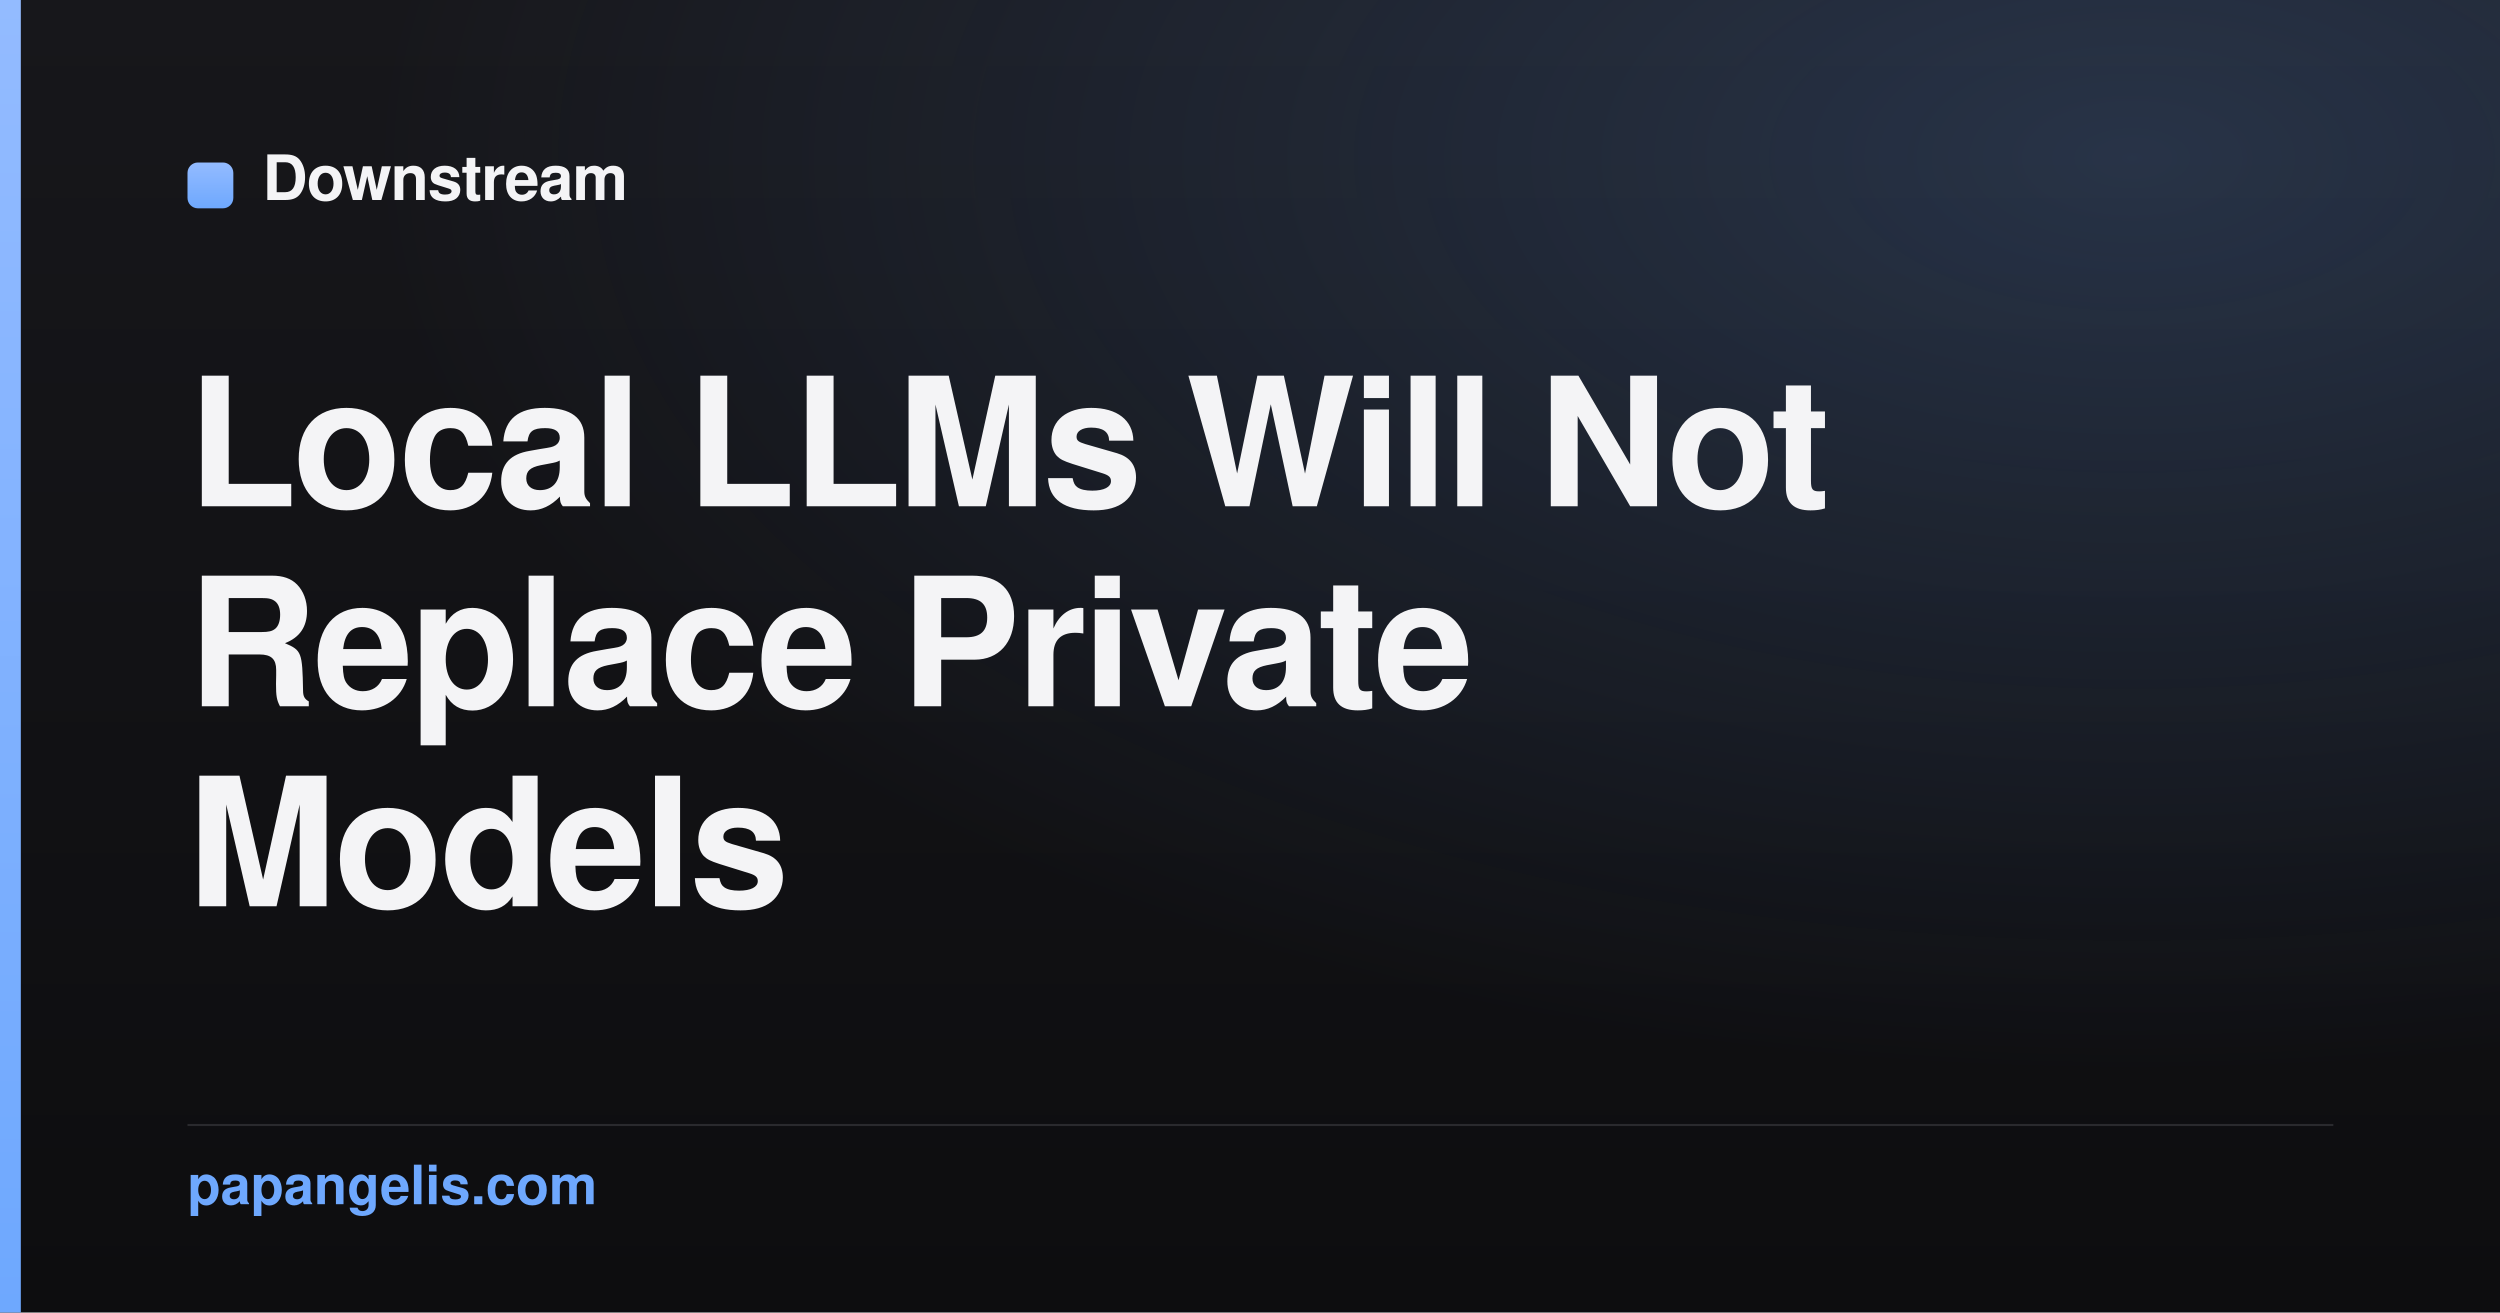
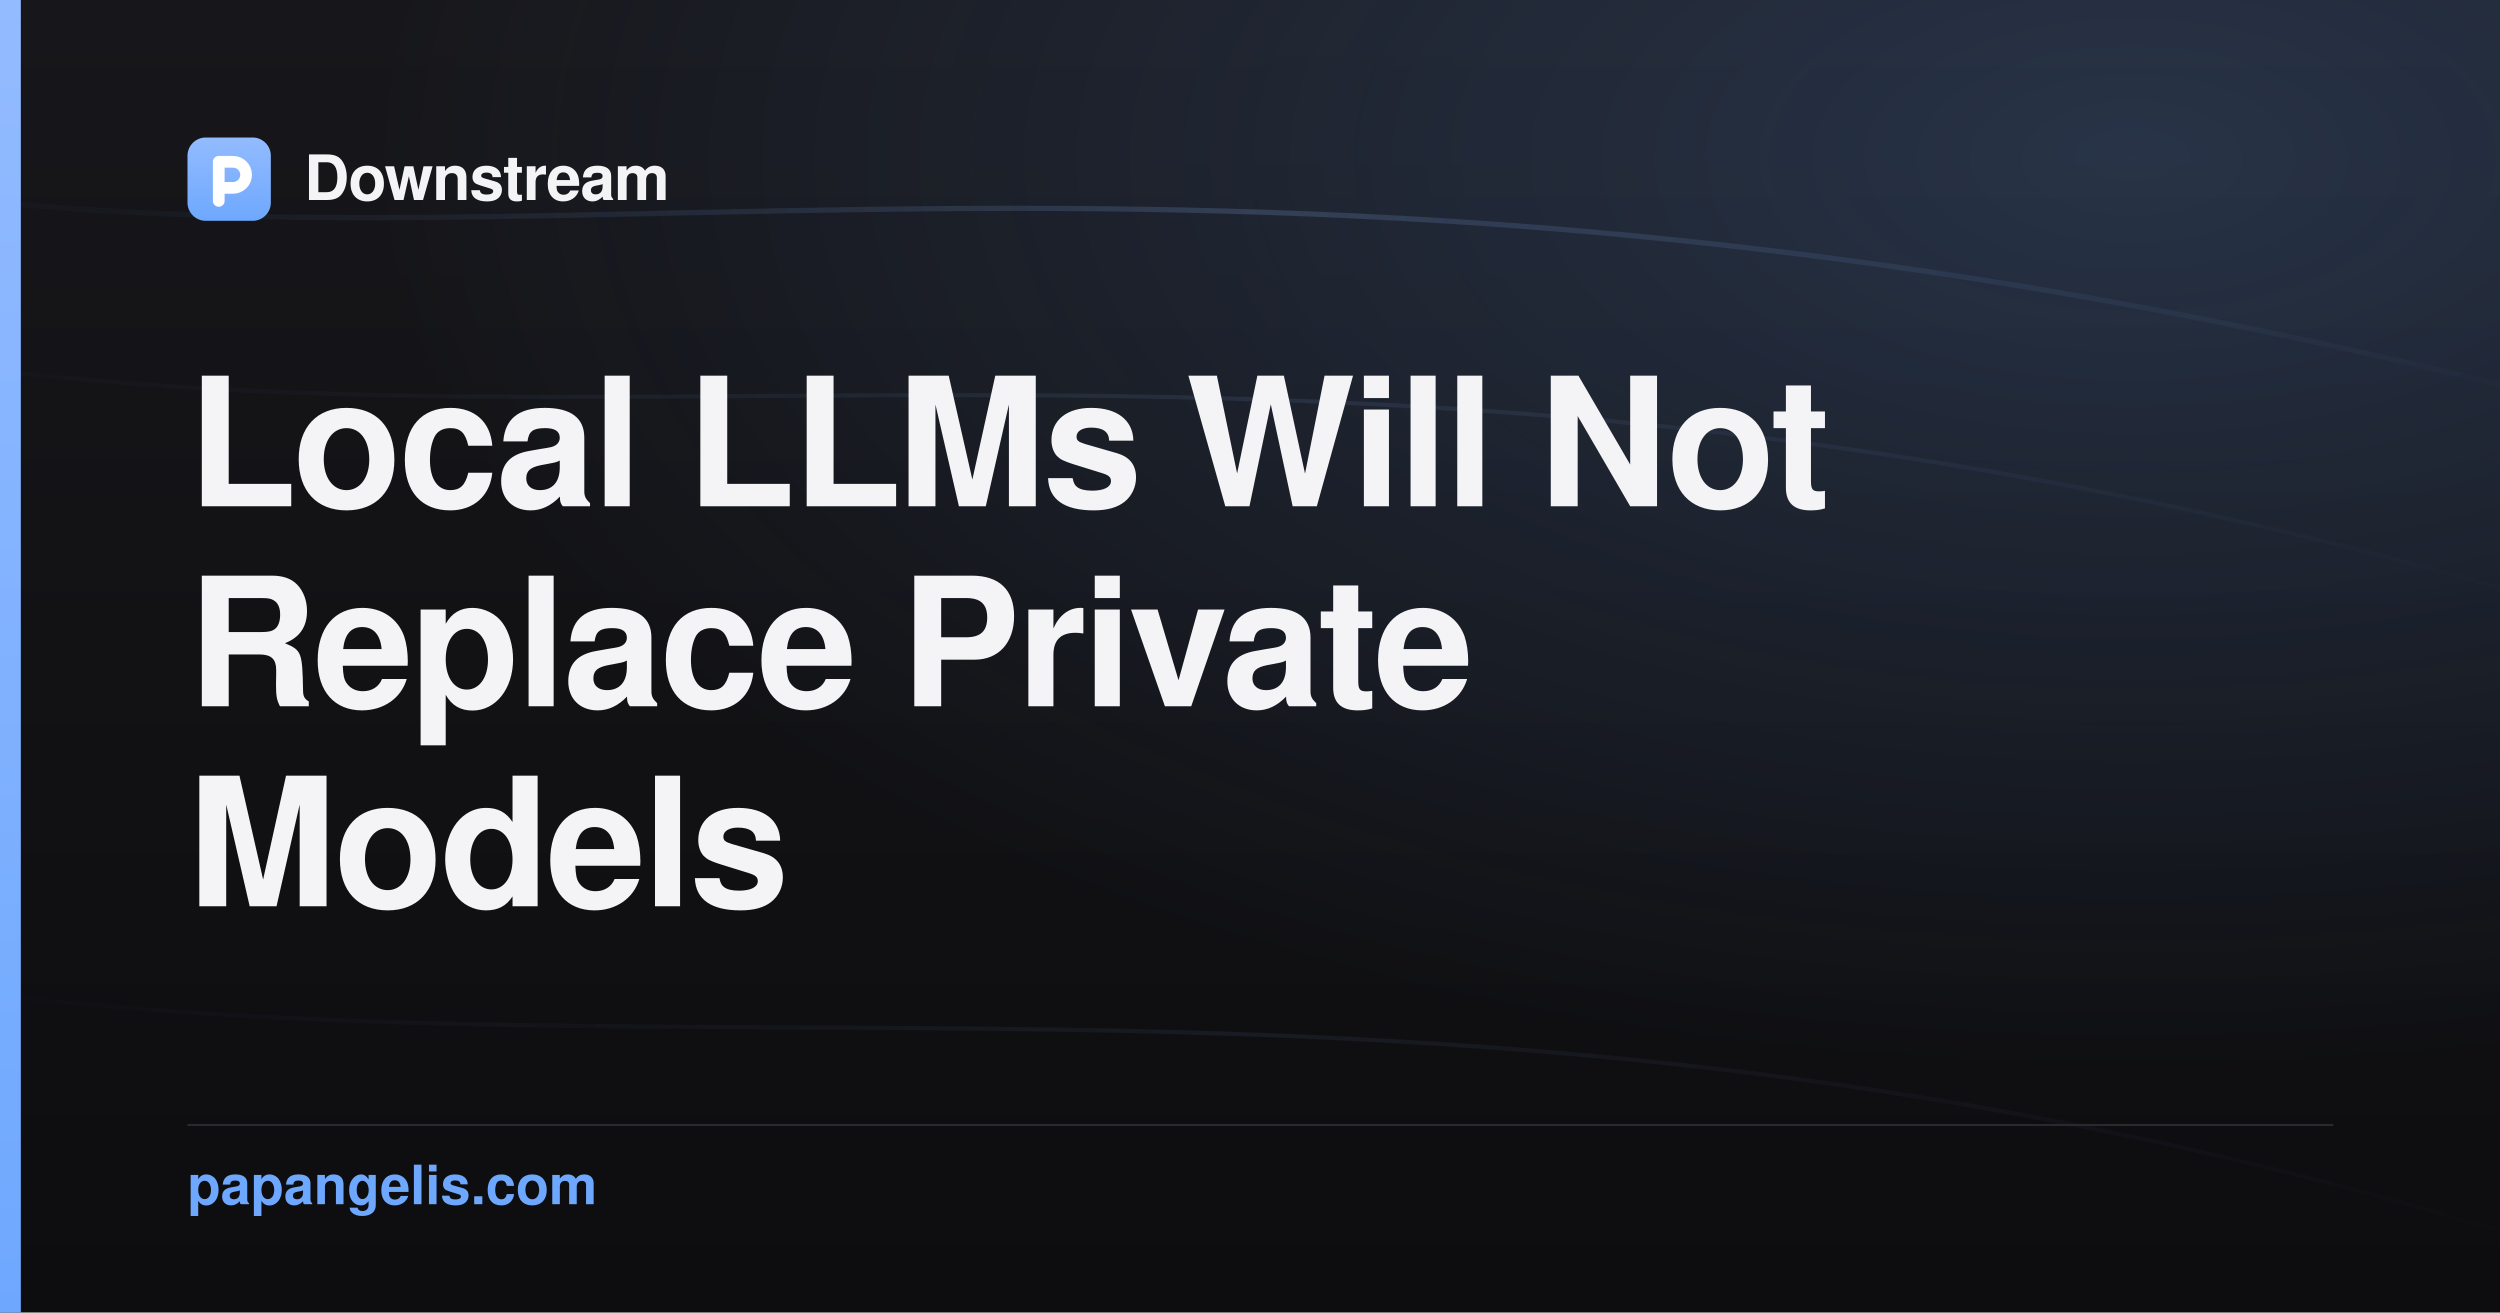
<svg xmlns="http://www.w3.org/2000/svg" width="1200" height="630" viewBox="0 0 1200 630">
  <defs>
    <linearGradient id="bg" x1="0" y1="0" x2="0" y2="1">
      <stop offset="0" stop-color="#17171b" />
      <stop offset="1" stop-color="#0d0d0f" />
    </linearGradient>
    <radialGradient id="glow" cx="0.85" cy="0.12" r="0.7">
      <stop offset="0" stop-color="#6ea8fe" stop-opacity="0.20" />
      <stop offset="1" stop-color="#6ea8fe" stop-opacity="0" />
    </radialGradient>
    <linearGradient id="bar" x1="0" y1="0" x2="0" y2="1">
      <stop offset="0" stop-color="#93bbff" />
      <stop offset="1" stop-color="#6ea8fe" />
    </linearGradient>
+     <linearGradient id="stream" x1="0" y1="0" x2="1" y2="0">
+       <stop offset="0" stop-color="#6ea8fe" stop-opacity="0" />
+       <stop offset="0.5" stop-color="#93bbff" />
+       <stop offset="1" stop-color="#6ea8fe" stop-opacity="0" />
+     </linearGradient>
  </defs>
  <g font-family="'Helvetica Neue', Helvetica, Arial, sans-serif">
    <rect width="1200" height="630" fill="url(#bg)" />
    <rect width="1200" height="630" fill="url(#glow)" />
+     <path d="M -60 90 C 280 140, 620 30, 1260 200" fill="none" stroke="url(#stream)" stroke-width="2.5" stroke-opacity="0.18" />
+     <path d="M -60 170 C 320 230, 680 120, 1260 300" fill="none" stroke="url(#stream)" stroke-width="2" stroke-opacity="0.1" />
+     <path d="M -60 470 C 340 530, 720 430, 1260 610" fill="none" stroke="url(#stream)" stroke-width="2" stroke-opacity="0.07" />
    <rect x="0" y="0" width="10" height="630" fill="url(#bar)" />
    <g>
-       <rect x="90" y="78" width="22" height="22" rx="5" fill="url(#bar)" />
-       <text x="126" y="96" font-size="30" font-weight="700" letter-spacing="-0.5" fill="#f4f4f6">Downstream</text>
+       <g>
+         <rect x="90" y="66" width="40" height="40" rx="8.75" fill="url(#bar)" />
+         <path d="M 105 96.417 V 77.667 h 6.875 a 6.25 6.25 0 0 1 0 12.5 H 105" fill="none" stroke="#ffffff" stroke-width="5.625" stroke-linecap="round" stroke-linejoin="round" />
+       </g>
+       <text x="146" y="96" font-size="30" font-weight="700" letter-spacing="-0.5" fill="#f4f4f6">Downstream</text>
    </g>
    <text x="90" y="243" font-size="86" font-weight="700" letter-spacing="-1.5" fill="#f4f4f6">Local LLMs Will Not</text>
    <text x="90" y="339" font-size="86" font-weight="700" letter-spacing="-1.5" fill="#f4f4f6">Replace Private</text>
    <text x="90" y="435" font-size="86" font-weight="700" letter-spacing="-1.5" fill="#f4f4f6">Models</text>
    <line x1="90" y1="540" x2="1120" y2="540" stroke="#2a2a2e" stroke-width="1" />
    <text x="90" y="578" font-size="26" font-weight="600" fill="#6ea8fe">papangelis.com</text>
  </g>
</svg>
